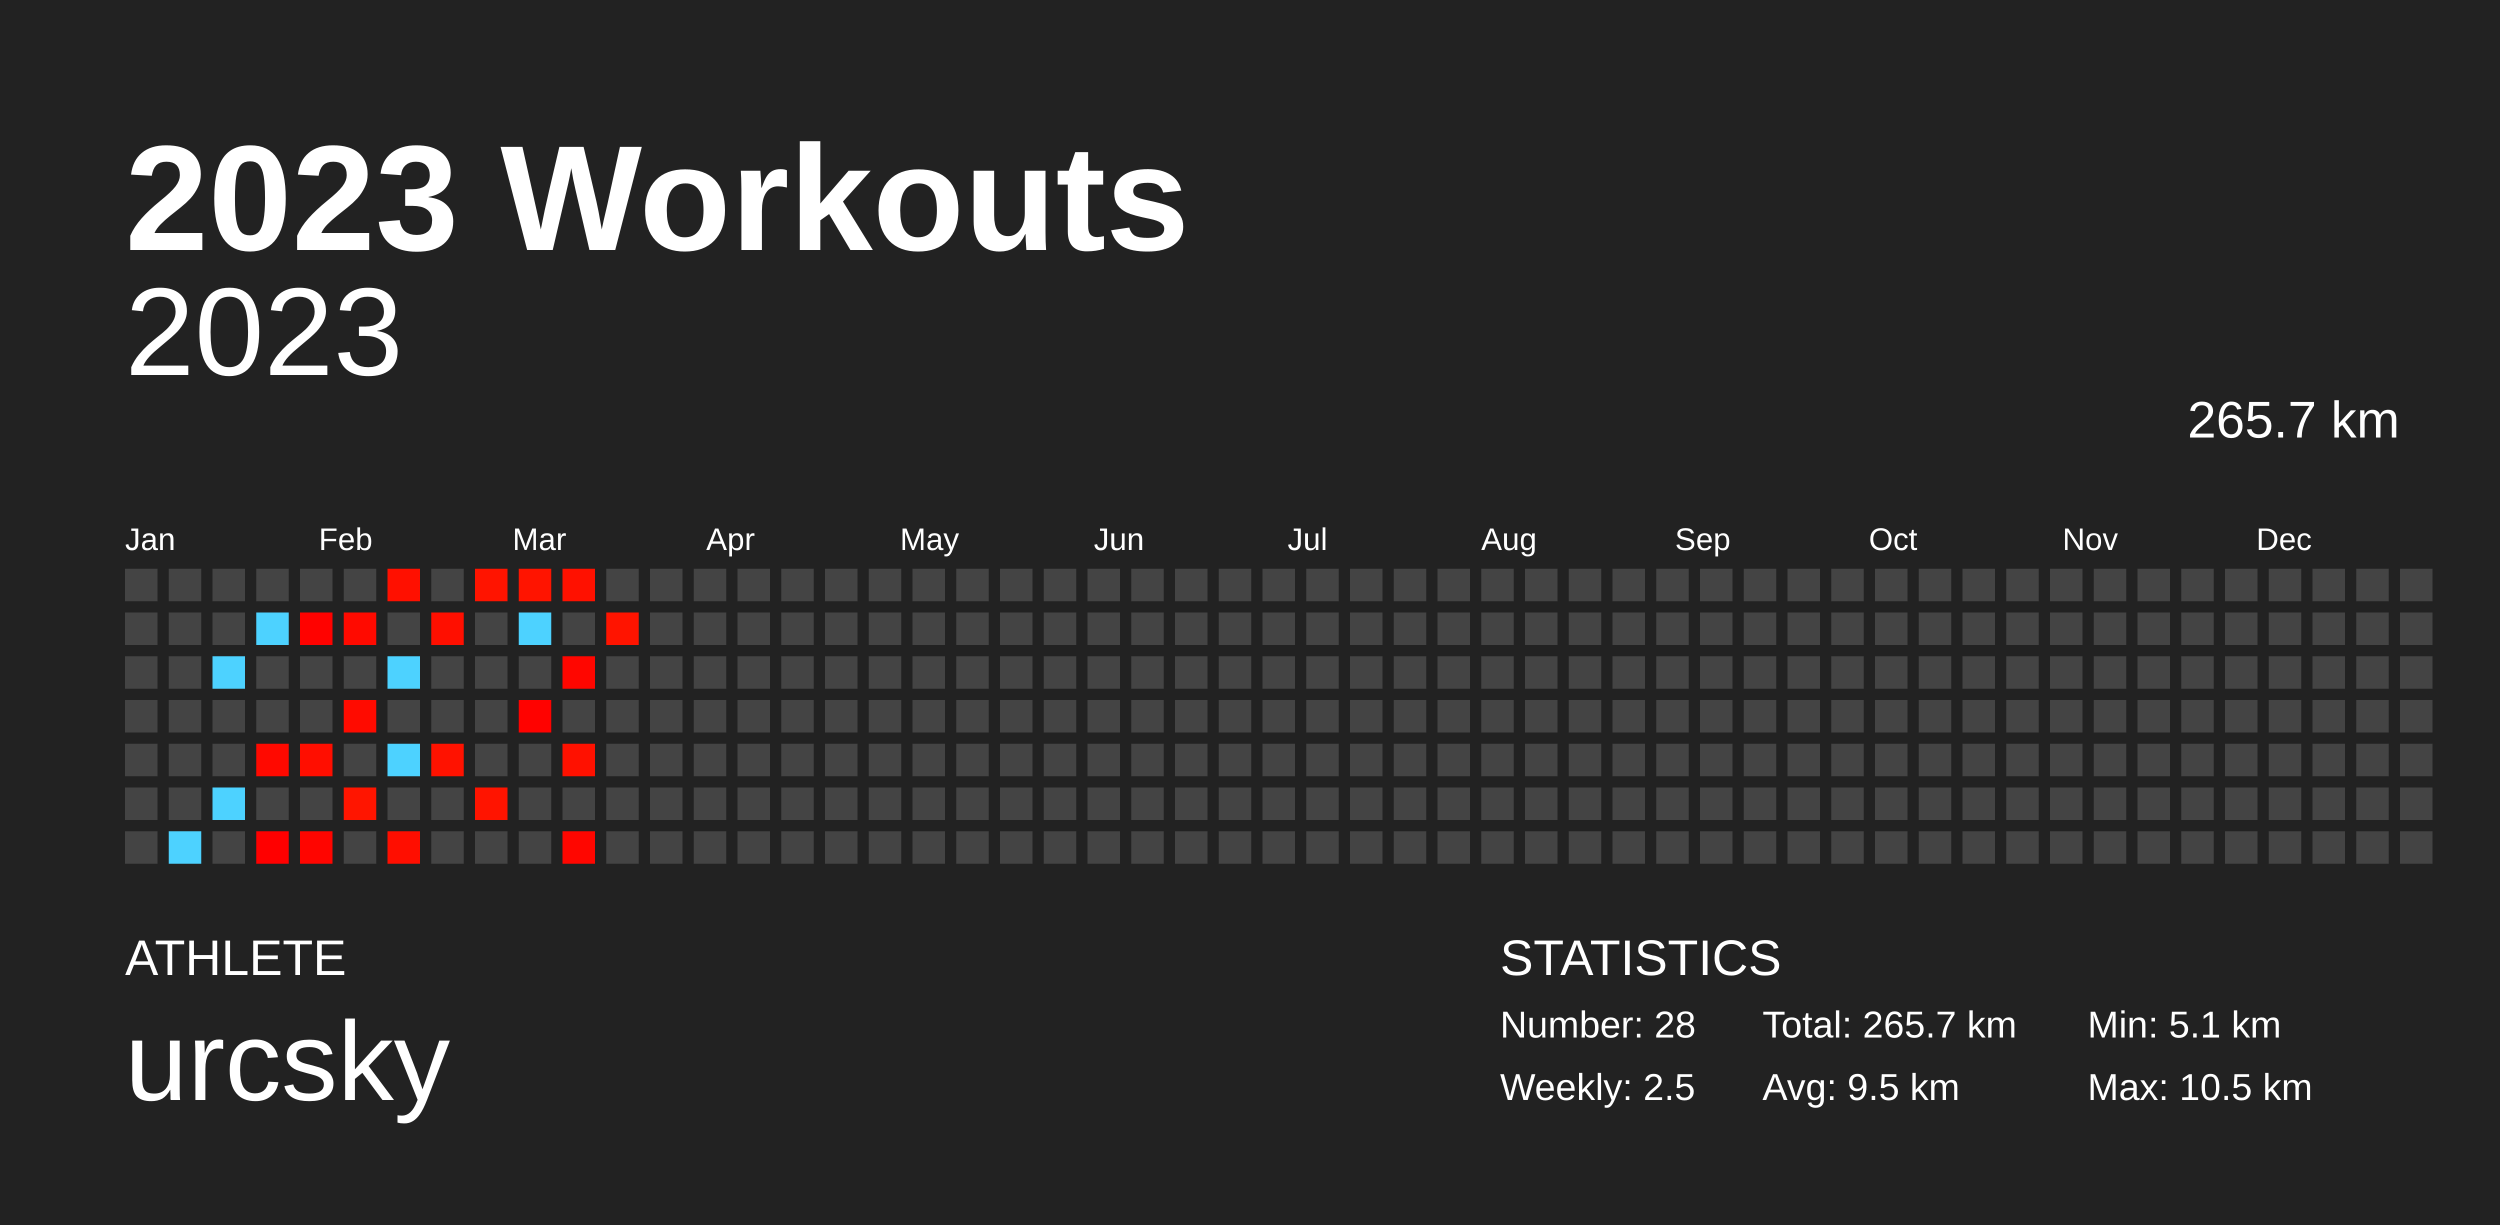
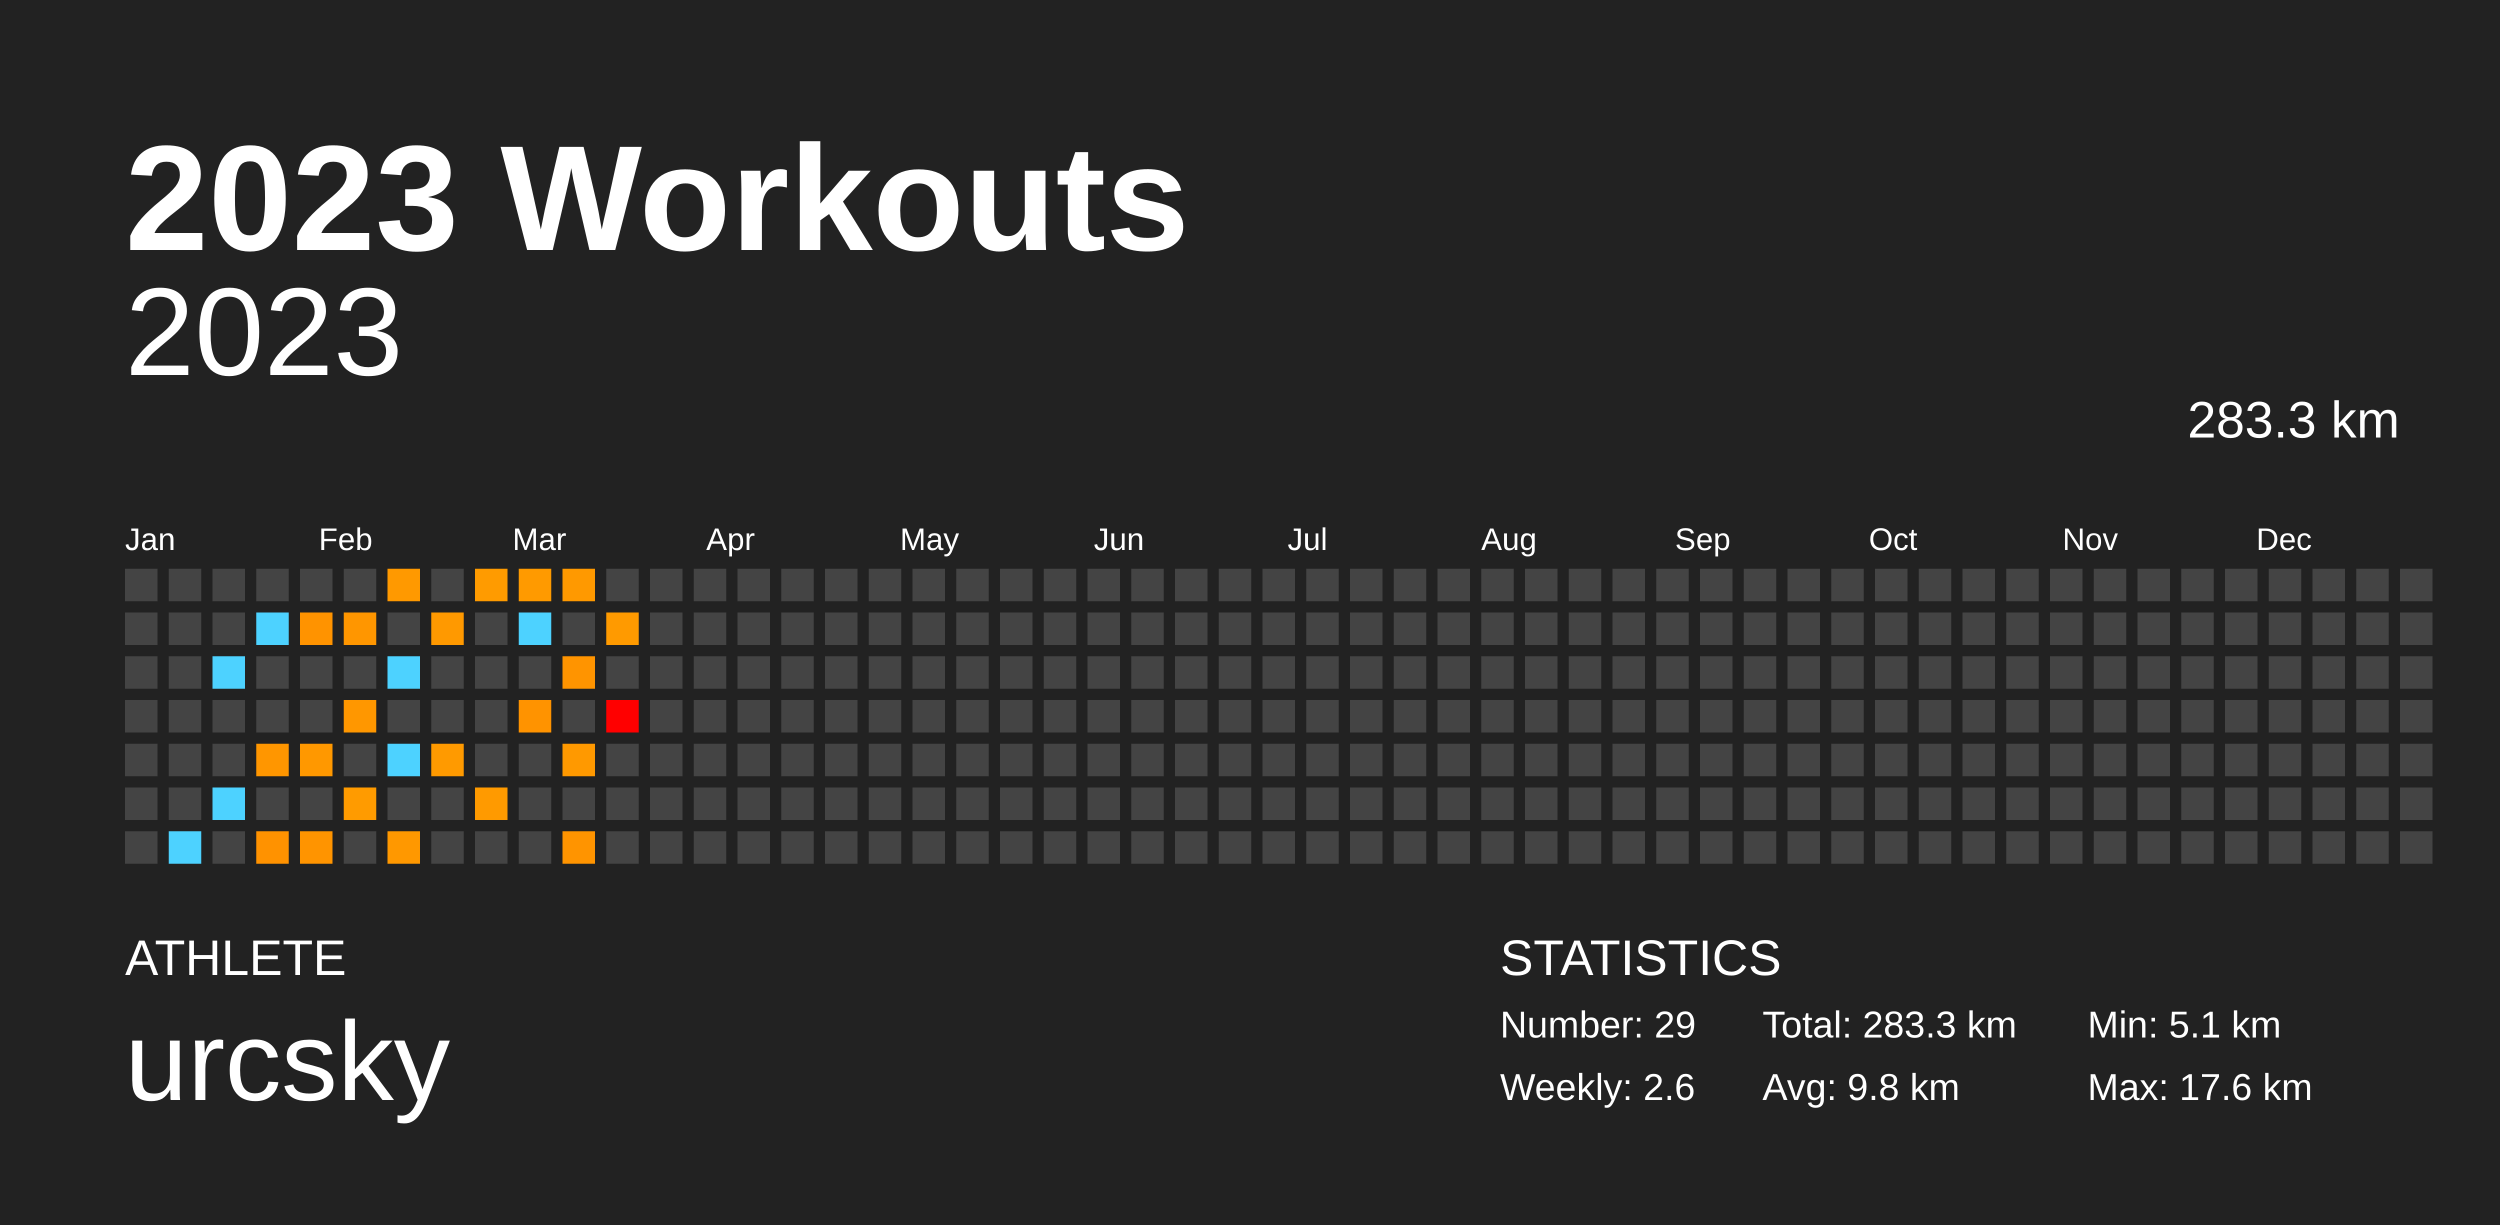
<svg xmlns="http://www.w3.org/2000/svg" baseProfile="full" height="98mm" version="1.1" viewBox="0,0,200,98" width="200mm">
  <defs />
  <rect fill="#222222" height="98" width="200" x="0" y="0" />
  <text fill="#FFFFFF" style="font-size:12px; font-family:Arial; font-weight:bold;" x="10" y="20">2023 Workouts</text>
  <text fill="#FFFFFF" style="font-size:4px; font-family:Arial" x="10" y="78">ATHLETE</text>
  <text fill="#FFFFFF" style="font-size:9px; font-family:Arial" x="10" y="88">urcsky</text>
  <text fill="#FFFFFF" style="font-size:4px; font-family:Arial" x="120" y="78">STATISTICS</text>
-   <text fill="#FFFFFF" style="font-size:3px; font-family:Arial" x="120" y="83">Number: 28</text>
-   <text fill="#FFFFFF" style="font-size:3px; font-family:Arial" x="120" y="88">Weekly: 2.5</text>
-   <text fill="#FFFFFF" style="font-size:3px; font-family:Arial" x="141" y="83">Total: 265.7 km</text>
-   <text fill="#FFFFFF" style="font-size:3px; font-family:Arial" x="141" y="88">Avg: 9.5 km</text>
+   <text fill="#FFFFFF" style="font-size:3px; font-family:Arial" x="120" y="83">Number: 29</text>
+   <text fill="#FFFFFF" style="font-size:3px; font-family:Arial" x="120" y="88">Weekly: 2.6</text>
+   <text fill="#FFFFFF" style="font-size:3px; font-family:Arial" x="141" y="83">Total: 283.3 km</text>
+   <text fill="#FFFFFF" style="font-size:3px; font-family:Arial" x="141" y="88">Avg: 9.8 km</text>
  <text fill="#FFFFFF" style="font-size:3px; font-family:Arial" x="167" y="83">Min: 5.1 km</text>
-   <text fill="#FFFFFF" style="font-size:3px; font-family:Arial" x="167" y="88">Max: 10.5 km</text>
+   <text fill="#FFFFFF" style="font-size:3px; font-family:Arial" x="167" y="88">Max: 17.6 km</text>
  <text alignment-baseline="hanging" fill="#FFFFFF" style="font-size:10.0px; font-family:Arial;" x="10" y="30">2023</text>
-   <text alignment-baseline="hanging" fill="#FFFFFF" style="font-size:4.125px; font-family:Arial;" x="175" y="35">265.7 km</text>
+   <text alignment-baseline="hanging" fill="#FFFFFF" style="font-size:4.125px; font-family:Arial;" x="175" y="35">283.3 km</text>
  <text fill="#FFFFFF" style="font-size:2.5px; font-family:Arial" x="10.0" y="44">Jan</text>
  <text fill="#FFFFFF" style="font-size:2.5px; font-family:Arial" x="25.5" y="44">Feb</text>
  <text fill="#FFFFFF" style="font-size:2.5px; font-family:Arial" x="41.0" y="44">Mar</text>
  <text fill="#FFFFFF" style="font-size:2.5px; font-family:Arial" x="56.5" y="44">Apr</text>
  <text fill="#FFFFFF" style="font-size:2.5px; font-family:Arial" x="72.0" y="44">May</text>
  <text fill="#FFFFFF" style="font-size:2.5px; font-family:Arial" x="87.5" y="44">Jun</text>
  <text fill="#FFFFFF" style="font-size:2.5px; font-family:Arial" x="103.0" y="44">Jul</text>
  <text fill="#FFFFFF" style="font-size:2.5px; font-family:Arial" x="118.5" y="44">Aug</text>
  <text fill="#FFFFFF" style="font-size:2.5px; font-family:Arial" x="134.0" y="44">Sep</text>
  <text fill="#FFFFFF" style="font-size:2.5px; font-family:Arial" x="149.5" y="44">Oct</text>
  <text fill="#FFFFFF" style="font-size:2.5px; font-family:Arial" x="165.0" y="44">Nov</text>
  <text fill="#FFFFFF" style="font-size:2.5px; font-family:Arial" x="180.5" y="44">Dec</text>
  <rect fill="#444444" height="2.6" width="2.6" x="10.0" y="45.5" />
  <rect fill="#444444" height="2.6" width="2.6" x="10.0" y="49.0" />
  <rect fill="#444444" height="2.6" width="2.6" x="10.0" y="52.5" />
  <rect fill="#444444" height="2.6" width="2.6" x="10.0" y="56.0" />
  <rect fill="#444444" height="2.6" width="2.6" x="10.0" y="59.5" />
  <rect fill="#444444" height="2.6" width="2.6" x="10.0" y="63.0" />
  <rect fill="#444444" height="2.6" width="2.6" x="10.0" y="66.5" />
  <rect fill="#444444" height="2.6" width="2.6" x="13.5" y="45.5" />
  <rect fill="#444444" height="2.6" width="2.6" x="13.5" y="49.0" />
  <rect fill="#444444" height="2.6" width="2.6" x="13.5" y="52.5" />
  <rect fill="#444444" height="2.6" width="2.6" x="13.5" y="56.0" />
  <rect fill="#444444" height="2.6" width="2.6" x="13.5" y="59.5" />
  <rect fill="#444444" height="2.6" width="2.6" x="13.5" y="63.0" />
  <rect fill="#4dd2ff" height="2.6" width="2.6" x="13.5" y="66.5" />
  <rect fill="#444444" height="2.6" width="2.6" x="17.0" y="45.5" />
  <rect fill="#444444" height="2.6" width="2.6" x="17.0" y="49.0" />
  <rect fill="#4dd2ff" height="2.6" width="2.6" x="17.0" y="52.5" />
  <rect fill="#444444" height="2.6" width="2.6" x="17.0" y="56.0" />
  <rect fill="#444444" height="2.6" width="2.6" x="17.0" y="59.5" />
  <rect fill="#4dd2ff" height="2.6" width="2.6" x="17.0" y="63.0" />
  <rect fill="#444444" height="2.6" width="2.6" x="17.0" y="66.5" />
  <rect fill="#444444" height="2.6" width="2.6" x="20.5" y="45.5" />
  <rect fill="#4dd2ff" height="2.6" width="2.6" x="20.5" y="49.0" />
  <rect fill="#444444" height="2.6" width="2.6" x="20.5" y="52.5" />
  <rect fill="#444444" height="2.6" width="2.6" x="20.5" y="56.0" />
-   <rect fill="#ff0900" height="2.6" width="2.6" x="20.5" y="59.5" />
+   <rect fill="#ff9600" height="2.6" width="2.6" x="20.5" y="59.5" />
  <rect fill="#444444" height="2.6" width="2.6" x="20.5" y="63.0" />
-   <rect fill="#ff0000" height="2.6" width="2.6" x="20.5" y="66.5" />
+   <rect fill="#ff9200" height="2.6" width="2.6" x="20.5" y="66.5" />
  <rect fill="#444444" height="2.6" width="2.6" x="24.0" y="45.5" />
-   <rect fill="#ff0200" height="2.6" width="2.6" x="24.0" y="49.0" />
+   <rect fill="#ff9300" height="2.6" width="2.6" x="24.0" y="49.0" />
  <rect fill="#444444" height="2.6" width="2.6" x="24.0" y="52.5" />
  <rect fill="#444444" height="2.6" width="2.6" x="24.0" y="56.0" />
-   <rect fill="#ff0e00" height="2.6" width="2.6" x="24.0" y="59.5" />
+   <rect fill="#ff9800" height="2.6" width="2.6" x="24.0" y="59.5" />
  <rect fill="#444444" height="2.6" width="2.6" x="24.0" y="63.0" />
-   <rect fill="#ff0500" height="2.6" width="2.6" x="24.0" y="66.5" />
+   <rect fill="#ff9400" height="2.6" width="2.6" x="24.0" y="66.5" />
  <rect fill="#444444" height="2.6" width="2.6" x="27.5" y="45.5" />
-   <rect fill="#ff0a00" height="2.6" width="2.6" x="27.5" y="49.0" />
+   <rect fill="#ff9600" height="2.6" width="2.6" x="27.5" y="49.0" />
  <rect fill="#444444" height="2.6" width="2.6" x="27.5" y="52.5" />
-   <rect fill="#ff0b00" height="2.6" width="2.6" x="27.5" y="56.0" />
+   <rect fill="#ff9700" height="2.6" width="2.6" x="27.5" y="56.0" />
  <rect fill="#444444" height="2.6" width="2.6" x="27.5" y="59.5" />
-   <rect fill="#ff1500" height="2.6" width="2.6" x="27.5" y="63.0" />
+   <rect fill="#ff9b00" height="2.6" width="2.6" x="27.5" y="63.0" />
  <rect fill="#444444" height="2.6" width="2.6" x="27.5" y="66.5" />
-   <rect fill="#ff1000" height="2.6" width="2.6" x="31.0" y="45.5" />
+   <rect fill="#ff9900" height="2.6" width="2.6" x="31.0" y="45.5" />
  <rect fill="#444444" height="2.6" width="2.6" x="31.0" y="49.0" />
  <rect fill="#4dd2ff" height="2.6" width="2.6" x="31.0" y="52.5" />
  <rect fill="#444444" height="2.6" width="2.6" x="31.0" y="56.0" />
  <rect fill="#4dd2ff" height="2.6" width="2.6" x="31.0" y="59.5" />
  <rect fill="#444444" height="2.6" width="2.6" x="31.0" y="63.0" />
-   <rect fill="#ff0e00" height="2.6" width="2.6" x="31.0" y="66.5" />
+   <rect fill="#ff9800" height="2.6" width="2.6" x="31.0" y="66.5" />
  <rect fill="#444444" height="2.6" width="2.6" x="34.5" y="45.5" />
-   <rect fill="#ff0f00" height="2.6" width="2.6" x="34.5" y="49.0" />
+   <rect fill="#ff9900" height="2.6" width="2.6" x="34.5" y="49.0" />
  <rect fill="#444444" height="2.6" width="2.6" x="34.5" y="52.5" />
  <rect fill="#444444" height="2.6" width="2.6" x="34.5" y="56.0" />
-   <rect fill="#ff1200" height="2.6" width="2.6" x="34.5" y="59.5" />
+   <rect fill="#ff9a00" height="2.6" width="2.6" x="34.5" y="59.5" />
  <rect fill="#444444" height="2.6" width="2.6" x="34.5" y="63.0" />
  <rect fill="#444444" height="2.6" width="2.6" x="34.5" y="66.5" />
-   <rect fill="#ff1400" height="2.6" width="2.6" x="38.0" y="45.5" />
+   <rect fill="#ff9b00" height="2.6" width="2.6" x="38.0" y="45.5" />
  <rect fill="#444444" height="2.6" width="2.6" x="38.0" y="49.0" />
  <rect fill="#444444" height="2.6" width="2.6" x="38.0" y="52.5" />
  <rect fill="#444444" height="2.6" width="2.6" x="38.0" y="56.0" />
  <rect fill="#444444" height="2.6" width="2.6" x="38.0" y="59.5" />
-   <rect fill="#ff1400" height="2.6" width="2.6" x="38.0" y="63.0" />
+   <rect fill="#ff9a00" height="2.6" width="2.6" x="38.0" y="63.0" />
  <rect fill="#444444" height="2.6" width="2.6" x="38.0" y="66.5" />
-   <rect fill="#ff1400" height="2.6" width="2.6" x="41.5" y="45.5" />
+   <rect fill="#ff9a00" height="2.6" width="2.6" x="41.5" y="45.5" />
  <rect fill="#4dd2ff" height="2.6" width="2.6" x="41.5" y="49.0" />
  <rect fill="#444444" height="2.6" width="2.6" x="41.5" y="52.5" />
-   <rect fill="#ff0200" height="2.6" width="2.6" x="41.5" y="56.0" />
+   <rect fill="#ff9300" height="2.6" width="2.6" x="41.5" y="56.0" />
  <rect fill="#444444" height="2.6" width="2.6" x="41.5" y="59.5" />
  <rect fill="#444444" height="2.6" width="2.6" x="41.5" y="63.0" />
  <rect fill="#444444" height="2.6" width="2.6" x="41.5" y="66.5" />
-   <rect fill="#ff1100" height="2.6" width="2.6" x="45.0" y="45.5" />
+   <rect fill="#ff9900" height="2.6" width="2.6" x="45.0" y="45.5" />
  <rect fill="#444444" height="2.6" width="2.6" x="45.0" y="49.0" />
-   <rect fill="#ff0600" height="2.6" width="2.6" x="45.0" y="52.5" />
+   <rect fill="#ff9400" height="2.6" width="2.6" x="45.0" y="52.5" />
  <rect fill="#444444" height="2.6" width="2.6" x="45.0" y="56.0" />
-   <rect fill="#ff1100" height="2.6" width="2.6" x="45.0" y="59.5" />
+   <rect fill="#ff9900" height="2.6" width="2.6" x="45.0" y="59.5" />
  <rect fill="#444444" height="2.6" width="2.6" x="45.0" y="63.0" />
-   <rect fill="#ff0600" height="2.6" width="2.6" x="45.0" y="66.5" />
+   <rect fill="#ff9400" height="2.6" width="2.6" x="45.0" y="66.5" />
  <rect fill="#444444" height="2.6" width="2.6" x="48.5" y="45.5" />
-   <rect fill="#ff1400" height="2.6" width="2.6" x="48.5" y="49.0" />
+   <rect fill="#ff9a00" height="2.6" width="2.6" x="48.5" y="49.0" />
  <rect fill="#444444" height="2.6" width="2.6" x="48.5" y="52.5" />
-   <rect fill="#444444" height="2.6" width="2.6" x="48.5" y="56.0" />
+   <rect fill="#ff0000" height="2.6" width="2.6" x="48.5" y="56.0" />
  <rect fill="#444444" height="2.6" width="2.6" x="48.5" y="59.5" />
  <rect fill="#444444" height="2.6" width="2.6" x="48.5" y="63.0" />
  <rect fill="#444444" height="2.6" width="2.6" x="48.5" y="66.5" />
  <rect fill="#444444" height="2.6" width="2.6" x="52.0" y="45.5" />
  <rect fill="#444444" height="2.6" width="2.6" x="52.0" y="49.0" />
  <rect fill="#444444" height="2.6" width="2.6" x="52.0" y="52.5" />
  <rect fill="#444444" height="2.6" width="2.6" x="52.0" y="56.0" />
  <rect fill="#444444" height="2.6" width="2.6" x="52.0" y="59.5" />
  <rect fill="#444444" height="2.6" width="2.6" x="52.0" y="63.0" />
  <rect fill="#444444" height="2.6" width="2.6" x="52.0" y="66.5" />
  <rect fill="#444444" height="2.6" width="2.6" x="55.5" y="45.5" />
  <rect fill="#444444" height="2.6" width="2.6" x="55.5" y="49.0" />
  <rect fill="#444444" height="2.6" width="2.6" x="55.5" y="52.5" />
  <rect fill="#444444" height="2.6" width="2.6" x="55.5" y="56.0" />
  <rect fill="#444444" height="2.6" width="2.6" x="55.5" y="59.5" />
  <rect fill="#444444" height="2.6" width="2.6" x="55.5" y="63.0" />
  <rect fill="#444444" height="2.6" width="2.6" x="55.5" y="66.5" />
  <rect fill="#444444" height="2.6" width="2.6" x="59.0" y="45.5" />
  <rect fill="#444444" height="2.6" width="2.6" x="59.0" y="49.0" />
  <rect fill="#444444" height="2.6" width="2.6" x="59.0" y="52.5" />
  <rect fill="#444444" height="2.6" width="2.6" x="59.0" y="56.0" />
  <rect fill="#444444" height="2.6" width="2.6" x="59.0" y="59.5" />
  <rect fill="#444444" height="2.6" width="2.6" x="59.0" y="63.0" />
  <rect fill="#444444" height="2.6" width="2.6" x="59.0" y="66.5" />
  <rect fill="#444444" height="2.6" width="2.6" x="62.5" y="45.5" />
  <rect fill="#444444" height="2.6" width="2.6" x="62.5" y="49.0" />
  <rect fill="#444444" height="2.6" width="2.6" x="62.5" y="52.5" />
  <rect fill="#444444" height="2.6" width="2.6" x="62.5" y="56.0" />
  <rect fill="#444444" height="2.6" width="2.6" x="62.5" y="59.5" />
  <rect fill="#444444" height="2.6" width="2.6" x="62.5" y="63.0" />
  <rect fill="#444444" height="2.6" width="2.6" x="62.5" y="66.5" />
  <rect fill="#444444" height="2.6" width="2.6" x="66.0" y="45.5" />
  <rect fill="#444444" height="2.6" width="2.6" x="66.0" y="49.0" />
  <rect fill="#444444" height="2.6" width="2.6" x="66.0" y="52.5" />
  <rect fill="#444444" height="2.6" width="2.6" x="66.0" y="56.0" />
  <rect fill="#444444" height="2.6" width="2.6" x="66.0" y="59.5" />
  <rect fill="#444444" height="2.6" width="2.6" x="66.0" y="63.0" />
  <rect fill="#444444" height="2.6" width="2.6" x="66.0" y="66.5" />
  <rect fill="#444444" height="2.6" width="2.6" x="69.5" y="45.5" />
  <rect fill="#444444" height="2.6" width="2.6" x="69.5" y="49.0" />
  <rect fill="#444444" height="2.6" width="2.6" x="69.5" y="52.5" />
  <rect fill="#444444" height="2.6" width="2.6" x="69.5" y="56.0" />
  <rect fill="#444444" height="2.6" width="2.6" x="69.5" y="59.5" />
  <rect fill="#444444" height="2.6" width="2.6" x="69.5" y="63.0" />
  <rect fill="#444444" height="2.6" width="2.6" x="69.5" y="66.5" />
  <rect fill="#444444" height="2.6" width="2.6" x="73.0" y="45.5" />
  <rect fill="#444444" height="2.6" width="2.6" x="73.0" y="49.0" />
  <rect fill="#444444" height="2.6" width="2.6" x="73.0" y="52.5" />
  <rect fill="#444444" height="2.6" width="2.6" x="73.0" y="56.0" />
  <rect fill="#444444" height="2.6" width="2.6" x="73.0" y="59.5" />
  <rect fill="#444444" height="2.6" width="2.6" x="73.0" y="63.0" />
  <rect fill="#444444" height="2.6" width="2.6" x="73.0" y="66.5" />
  <rect fill="#444444" height="2.6" width="2.6" x="76.5" y="45.5" />
  <rect fill="#444444" height="2.6" width="2.6" x="76.5" y="49.0" />
  <rect fill="#444444" height="2.6" width="2.6" x="76.5" y="52.5" />
  <rect fill="#444444" height="2.6" width="2.6" x="76.5" y="56.0" />
  <rect fill="#444444" height="2.6" width="2.6" x="76.5" y="59.5" />
  <rect fill="#444444" height="2.6" width="2.6" x="76.5" y="63.0" />
  <rect fill="#444444" height="2.6" width="2.6" x="76.5" y="66.5" />
  <rect fill="#444444" height="2.6" width="2.6" x="80.0" y="45.5" />
  <rect fill="#444444" height="2.6" width="2.6" x="80.0" y="49.0" />
  <rect fill="#444444" height="2.6" width="2.6" x="80.0" y="52.5" />
  <rect fill="#444444" height="2.6" width="2.6" x="80.0" y="56.0" />
  <rect fill="#444444" height="2.6" width="2.6" x="80.0" y="59.5" />
  <rect fill="#444444" height="2.6" width="2.6" x="80.0" y="63.0" />
  <rect fill="#444444" height="2.6" width="2.6" x="80.0" y="66.5" />
  <rect fill="#444444" height="2.6" width="2.6" x="83.5" y="45.5" />
  <rect fill="#444444" height="2.6" width="2.6" x="83.5" y="49.0" />
  <rect fill="#444444" height="2.6" width="2.6" x="83.5" y="52.5" />
  <rect fill="#444444" height="2.6" width="2.6" x="83.5" y="56.0" />
  <rect fill="#444444" height="2.6" width="2.6" x="83.5" y="59.5" />
  <rect fill="#444444" height="2.6" width="2.6" x="83.5" y="63.0" />
  <rect fill="#444444" height="2.6" width="2.6" x="83.5" y="66.5" />
  <rect fill="#444444" height="2.6" width="2.6" x="87.0" y="45.5" />
  <rect fill="#444444" height="2.6" width="2.6" x="87.0" y="49.0" />
  <rect fill="#444444" height="2.6" width="2.6" x="87.0" y="52.5" />
  <rect fill="#444444" height="2.6" width="2.6" x="87.0" y="56.0" />
  <rect fill="#444444" height="2.6" width="2.6" x="87.0" y="59.5" />
  <rect fill="#444444" height="2.6" width="2.6" x="87.0" y="63.0" />
  <rect fill="#444444" height="2.6" width="2.6" x="87.0" y="66.5" />
  <rect fill="#444444" height="2.6" width="2.6" x="90.5" y="45.5" />
  <rect fill="#444444" height="2.6" width="2.6" x="90.5" y="49.0" />
  <rect fill="#444444" height="2.6" width="2.6" x="90.5" y="52.5" />
  <rect fill="#444444" height="2.6" width="2.6" x="90.5" y="56.0" />
  <rect fill="#444444" height="2.6" width="2.6" x="90.5" y="59.5" />
  <rect fill="#444444" height="2.6" width="2.6" x="90.5" y="63.0" />
  <rect fill="#444444" height="2.6" width="2.6" x="90.5" y="66.5" />
  <rect fill="#444444" height="2.6" width="2.6" x="94.0" y="45.5" />
  <rect fill="#444444" height="2.6" width="2.6" x="94.0" y="49.0" />
  <rect fill="#444444" height="2.6" width="2.6" x="94.0" y="52.5" />
  <rect fill="#444444" height="2.6" width="2.6" x="94.0" y="56.0" />
  <rect fill="#444444" height="2.6" width="2.6" x="94.0" y="59.5" />
  <rect fill="#444444" height="2.6" width="2.6" x="94.0" y="63.0" />
  <rect fill="#444444" height="2.6" width="2.6" x="94.0" y="66.5" />
  <rect fill="#444444" height="2.6" width="2.6" x="97.5" y="45.5" />
  <rect fill="#444444" height="2.6" width="2.6" x="97.5" y="49.0" />
  <rect fill="#444444" height="2.6" width="2.6" x="97.5" y="52.5" />
  <rect fill="#444444" height="2.6" width="2.6" x="97.5" y="56.0" />
  <rect fill="#444444" height="2.6" width="2.6" x="97.5" y="59.5" />
  <rect fill="#444444" height="2.6" width="2.6" x="97.5" y="63.0" />
  <rect fill="#444444" height="2.6" width="2.6" x="97.5" y="66.5" />
  <rect fill="#444444" height="2.6" width="2.6" x="101.0" y="45.5" />
  <rect fill="#444444" height="2.6" width="2.6" x="101.0" y="49.0" />
  <rect fill="#444444" height="2.6" width="2.6" x="101.0" y="52.5" />
  <rect fill="#444444" height="2.6" width="2.6" x="101.0" y="56.0" />
  <rect fill="#444444" height="2.6" width="2.6" x="101.0" y="59.5" />
  <rect fill="#444444" height="2.6" width="2.6" x="101.0" y="63.0" />
  <rect fill="#444444" height="2.6" width="2.6" x="101.0" y="66.5" />
  <rect fill="#444444" height="2.6" width="2.6" x="104.5" y="45.5" />
  <rect fill="#444444" height="2.6" width="2.6" x="104.5" y="49.0" />
  <rect fill="#444444" height="2.6" width="2.6" x="104.5" y="52.5" />
  <rect fill="#444444" height="2.6" width="2.6" x="104.5" y="56.0" />
  <rect fill="#444444" height="2.6" width="2.6" x="104.5" y="59.5" />
  <rect fill="#444444" height="2.6" width="2.6" x="104.5" y="63.0" />
  <rect fill="#444444" height="2.6" width="2.6" x="104.5" y="66.5" />
  <rect fill="#444444" height="2.6" width="2.6" x="108.0" y="45.5" />
  <rect fill="#444444" height="2.6" width="2.6" x="108.0" y="49.0" />
  <rect fill="#444444" height="2.6" width="2.6" x="108.0" y="52.5" />
  <rect fill="#444444" height="2.6" width="2.6" x="108.0" y="56.0" />
  <rect fill="#444444" height="2.6" width="2.6" x="108.0" y="59.5" />
  <rect fill="#444444" height="2.6" width="2.6" x="108.0" y="63.0" />
  <rect fill="#444444" height="2.6" width="2.6" x="108.0" y="66.5" />
  <rect fill="#444444" height="2.6" width="2.6" x="111.5" y="45.5" />
  <rect fill="#444444" height="2.6" width="2.6" x="111.5" y="49.0" />
  <rect fill="#444444" height="2.6" width="2.6" x="111.5" y="52.5" />
  <rect fill="#444444" height="2.6" width="2.6" x="111.5" y="56.0" />
  <rect fill="#444444" height="2.6" width="2.6" x="111.5" y="59.5" />
  <rect fill="#444444" height="2.6" width="2.6" x="111.5" y="63.0" />
  <rect fill="#444444" height="2.6" width="2.6" x="111.5" y="66.5" />
  <rect fill="#444444" height="2.6" width="2.6" x="115.0" y="45.5" />
  <rect fill="#444444" height="2.6" width="2.6" x="115.0" y="49.0" />
  <rect fill="#444444" height="2.6" width="2.6" x="115.0" y="52.5" />
  <rect fill="#444444" height="2.6" width="2.6" x="115.0" y="56.0" />
  <rect fill="#444444" height="2.6" width="2.6" x="115.0" y="59.5" />
  <rect fill="#444444" height="2.6" width="2.6" x="115.0" y="63.0" />
  <rect fill="#444444" height="2.6" width="2.6" x="115.0" y="66.5" />
  <rect fill="#444444" height="2.6" width="2.6" x="118.5" y="45.5" />
  <rect fill="#444444" height="2.6" width="2.6" x="118.5" y="49.0" />
  <rect fill="#444444" height="2.6" width="2.6" x="118.5" y="52.5" />
  <rect fill="#444444" height="2.6" width="2.6" x="118.5" y="56.0" />
  <rect fill="#444444" height="2.6" width="2.6" x="118.5" y="59.5" />
  <rect fill="#444444" height="2.6" width="2.6" x="118.5" y="63.0" />
  <rect fill="#444444" height="2.6" width="2.6" x="118.5" y="66.5" />
  <rect fill="#444444" height="2.6" width="2.6" x="122.0" y="45.5" />
  <rect fill="#444444" height="2.6" width="2.6" x="122.0" y="49.0" />
  <rect fill="#444444" height="2.6" width="2.6" x="122.0" y="52.5" />
  <rect fill="#444444" height="2.6" width="2.6" x="122.0" y="56.0" />
  <rect fill="#444444" height="2.6" width="2.6" x="122.0" y="59.5" />
  <rect fill="#444444" height="2.6" width="2.6" x="122.0" y="63.0" />
  <rect fill="#444444" height="2.6" width="2.6" x="122.0" y="66.5" />
  <rect fill="#444444" height="2.6" width="2.6" x="125.5" y="45.5" />
  <rect fill="#444444" height="2.6" width="2.6" x="125.5" y="49.0" />
  <rect fill="#444444" height="2.6" width="2.6" x="125.5" y="52.5" />
  <rect fill="#444444" height="2.6" width="2.6" x="125.5" y="56.0" />
  <rect fill="#444444" height="2.6" width="2.6" x="125.5" y="59.5" />
  <rect fill="#444444" height="2.6" width="2.6" x="125.5" y="63.0" />
  <rect fill="#444444" height="2.6" width="2.6" x="125.5" y="66.5" />
  <rect fill="#444444" height="2.6" width="2.6" x="129.0" y="45.5" />
  <rect fill="#444444" height="2.6" width="2.6" x="129.0" y="49.0" />
  <rect fill="#444444" height="2.6" width="2.6" x="129.0" y="52.5" />
  <rect fill="#444444" height="2.6" width="2.6" x="129.0" y="56.0" />
  <rect fill="#444444" height="2.6" width="2.6" x="129.0" y="59.5" />
  <rect fill="#444444" height="2.6" width="2.6" x="129.0" y="63.0" />
  <rect fill="#444444" height="2.6" width="2.6" x="129.0" y="66.5" />
  <rect fill="#444444" height="2.6" width="2.6" x="132.5" y="45.5" />
  <rect fill="#444444" height="2.6" width="2.6" x="132.5" y="49.0" />
  <rect fill="#444444" height="2.6" width="2.6" x="132.5" y="52.5" />
  <rect fill="#444444" height="2.6" width="2.6" x="132.5" y="56.0" />
  <rect fill="#444444" height="2.6" width="2.6" x="132.5" y="59.5" />
  <rect fill="#444444" height="2.6" width="2.6" x="132.5" y="63.0" />
  <rect fill="#444444" height="2.6" width="2.6" x="132.5" y="66.5" />
  <rect fill="#444444" height="2.6" width="2.6" x="136.0" y="45.5" />
  <rect fill="#444444" height="2.6" width="2.6" x="136.0" y="49.0" />
  <rect fill="#444444" height="2.6" width="2.6" x="136.0" y="52.5" />
  <rect fill="#444444" height="2.6" width="2.6" x="136.0" y="56.0" />
  <rect fill="#444444" height="2.6" width="2.6" x="136.0" y="59.5" />
  <rect fill="#444444" height="2.6" width="2.6" x="136.0" y="63.0" />
  <rect fill="#444444" height="2.6" width="2.6" x="136.0" y="66.5" />
  <rect fill="#444444" height="2.6" width="2.6" x="139.5" y="45.5" />
  <rect fill="#444444" height="2.6" width="2.6" x="139.5" y="49.0" />
  <rect fill="#444444" height="2.6" width="2.6" x="139.5" y="52.5" />
  <rect fill="#444444" height="2.6" width="2.6" x="139.5" y="56.0" />
  <rect fill="#444444" height="2.6" width="2.6" x="139.5" y="59.5" />
  <rect fill="#444444" height="2.6" width="2.6" x="139.5" y="63.0" />
  <rect fill="#444444" height="2.6" width="2.6" x="139.5" y="66.5" />
  <rect fill="#444444" height="2.6" width="2.6" x="143.0" y="45.5" />
  <rect fill="#444444" height="2.6" width="2.6" x="143.0" y="49.0" />
  <rect fill="#444444" height="2.6" width="2.6" x="143.0" y="52.5" />
  <rect fill="#444444" height="2.6" width="2.6" x="143.0" y="56.0" />
  <rect fill="#444444" height="2.6" width="2.6" x="143.0" y="59.5" />
  <rect fill="#444444" height="2.6" width="2.6" x="143.0" y="63.0" />
  <rect fill="#444444" height="2.6" width="2.6" x="143.0" y="66.5" />
  <rect fill="#444444" height="2.6" width="2.6" x="146.5" y="45.5" />
  <rect fill="#444444" height="2.6" width="2.6" x="146.5" y="49.0" />
  <rect fill="#444444" height="2.6" width="2.6" x="146.5" y="52.5" />
  <rect fill="#444444" height="2.6" width="2.6" x="146.5" y="56.0" />
  <rect fill="#444444" height="2.6" width="2.6" x="146.5" y="59.5" />
  <rect fill="#444444" height="2.6" width="2.6" x="146.5" y="63.0" />
  <rect fill="#444444" height="2.6" width="2.6" x="146.5" y="66.5" />
  <rect fill="#444444" height="2.6" width="2.6" x="150.0" y="45.5" />
  <rect fill="#444444" height="2.6" width="2.6" x="150.0" y="49.0" />
  <rect fill="#444444" height="2.6" width="2.6" x="150.0" y="52.5" />
  <rect fill="#444444" height="2.6" width="2.6" x="150.0" y="56.0" />
  <rect fill="#444444" height="2.6" width="2.6" x="150.0" y="59.5" />
  <rect fill="#444444" height="2.6" width="2.6" x="150.0" y="63.0" />
  <rect fill="#444444" height="2.6" width="2.6" x="150.0" y="66.5" />
  <rect fill="#444444" height="2.6" width="2.6" x="153.5" y="45.5" />
  <rect fill="#444444" height="2.6" width="2.6" x="153.5" y="49.0" />
  <rect fill="#444444" height="2.6" width="2.6" x="153.5" y="52.5" />
  <rect fill="#444444" height="2.6" width="2.6" x="153.5" y="56.0" />
  <rect fill="#444444" height="2.6" width="2.6" x="153.5" y="59.5" />
  <rect fill="#444444" height="2.6" width="2.6" x="153.5" y="63.0" />
  <rect fill="#444444" height="2.6" width="2.6" x="153.5" y="66.5" />
  <rect fill="#444444" height="2.6" width="2.6" x="157.0" y="45.5" />
  <rect fill="#444444" height="2.6" width="2.6" x="157.0" y="49.0" />
  <rect fill="#444444" height="2.6" width="2.6" x="157.0" y="52.5" />
  <rect fill="#444444" height="2.6" width="2.6" x="157.0" y="56.0" />
  <rect fill="#444444" height="2.6" width="2.6" x="157.0" y="59.5" />
  <rect fill="#444444" height="2.6" width="2.6" x="157.0" y="63.0" />
  <rect fill="#444444" height="2.6" width="2.6" x="157.0" y="66.5" />
  <rect fill="#444444" height="2.6" width="2.6" x="160.5" y="45.5" />
  <rect fill="#444444" height="2.6" width="2.6" x="160.5" y="49.0" />
  <rect fill="#444444" height="2.6" width="2.6" x="160.5" y="52.5" />
  <rect fill="#444444" height="2.6" width="2.6" x="160.5" y="56.0" />
  <rect fill="#444444" height="2.6" width="2.6" x="160.5" y="59.5" />
  <rect fill="#444444" height="2.6" width="2.6" x="160.5" y="63.0" />
  <rect fill="#444444" height="2.6" width="2.6" x="160.5" y="66.5" />
  <rect fill="#444444" height="2.6" width="2.6" x="164.0" y="45.5" />
  <rect fill="#444444" height="2.6" width="2.6" x="164.0" y="49.0" />
  <rect fill="#444444" height="2.6" width="2.6" x="164.0" y="52.5" />
  <rect fill="#444444" height="2.6" width="2.6" x="164.0" y="56.0" />
  <rect fill="#444444" height="2.6" width="2.6" x="164.0" y="59.5" />
  <rect fill="#444444" height="2.6" width="2.6" x="164.0" y="63.0" />
  <rect fill="#444444" height="2.6" width="2.6" x="164.0" y="66.5" />
  <rect fill="#444444" height="2.6" width="2.6" x="167.5" y="45.5" />
  <rect fill="#444444" height="2.6" width="2.6" x="167.5" y="49.0" />
  <rect fill="#444444" height="2.6" width="2.6" x="167.5" y="52.5" />
  <rect fill="#444444" height="2.6" width="2.6" x="167.5" y="56.0" />
  <rect fill="#444444" height="2.6" width="2.6" x="167.5" y="59.5" />
  <rect fill="#444444" height="2.6" width="2.6" x="167.5" y="63.0" />
  <rect fill="#444444" height="2.6" width="2.6" x="167.5" y="66.5" />
  <rect fill="#444444" height="2.6" width="2.6" x="171.0" y="45.5" />
  <rect fill="#444444" height="2.6" width="2.6" x="171.0" y="49.0" />
  <rect fill="#444444" height="2.6" width="2.6" x="171.0" y="52.5" />
  <rect fill="#444444" height="2.6" width="2.6" x="171.0" y="56.0" />
  <rect fill="#444444" height="2.6" width="2.6" x="171.0" y="59.5" />
  <rect fill="#444444" height="2.6" width="2.6" x="171.0" y="63.0" />
  <rect fill="#444444" height="2.6" width="2.6" x="171.0" y="66.5" />
  <rect fill="#444444" height="2.6" width="2.6" x="174.5" y="45.5" />
  <rect fill="#444444" height="2.6" width="2.6" x="174.5" y="49.0" />
  <rect fill="#444444" height="2.6" width="2.6" x="174.5" y="52.5" />
  <rect fill="#444444" height="2.6" width="2.6" x="174.5" y="56.0" />
  <rect fill="#444444" height="2.6" width="2.6" x="174.5" y="59.5" />
  <rect fill="#444444" height="2.6" width="2.6" x="174.5" y="63.0" />
  <rect fill="#444444" height="2.6" width="2.6" x="174.5" y="66.5" />
  <rect fill="#444444" height="2.6" width="2.6" x="178.0" y="45.5" />
  <rect fill="#444444" height="2.6" width="2.6" x="178.0" y="49.0" />
  <rect fill="#444444" height="2.6" width="2.6" x="178.0" y="52.5" />
  <rect fill="#444444" height="2.6" width="2.6" x="178.0" y="56.0" />
  <rect fill="#444444" height="2.6" width="2.6" x="178.0" y="59.5" />
  <rect fill="#444444" height="2.6" width="2.6" x="178.0" y="63.0" />
  <rect fill="#444444" height="2.6" width="2.6" x="178.0" y="66.5" />
  <rect fill="#444444" height="2.6" width="2.6" x="181.5" y="45.5" />
  <rect fill="#444444" height="2.6" width="2.6" x="181.5" y="49.0" />
  <rect fill="#444444" height="2.6" width="2.6" x="181.5" y="52.5" />
  <rect fill="#444444" height="2.6" width="2.6" x="181.5" y="56.0" />
  <rect fill="#444444" height="2.6" width="2.6" x="181.5" y="59.5" />
  <rect fill="#444444" height="2.6" width="2.6" x="181.5" y="63.0" />
  <rect fill="#444444" height="2.6" width="2.6" x="181.5" y="66.5" />
  <rect fill="#444444" height="2.6" width="2.6" x="185.0" y="45.5" />
  <rect fill="#444444" height="2.6" width="2.6" x="185.0" y="49.0" />
  <rect fill="#444444" height="2.6" width="2.6" x="185.0" y="52.5" />
  <rect fill="#444444" height="2.6" width="2.6" x="185.0" y="56.0" />
  <rect fill="#444444" height="2.6" width="2.6" x="185.0" y="59.5" />
  <rect fill="#444444" height="2.6" width="2.6" x="185.0" y="63.0" />
  <rect fill="#444444" height="2.6" width="2.6" x="185.0" y="66.5" />
  <rect fill="#444444" height="2.6" width="2.6" x="188.5" y="45.5" />
  <rect fill="#444444" height="2.6" width="2.6" x="188.5" y="49.0" />
  <rect fill="#444444" height="2.6" width="2.6" x="188.5" y="52.5" />
  <rect fill="#444444" height="2.6" width="2.6" x="188.5" y="56.0" />
  <rect fill="#444444" height="2.6" width="2.6" x="188.5" y="59.5" />
  <rect fill="#444444" height="2.6" width="2.6" x="188.5" y="63.0" />
  <rect fill="#444444" height="2.6" width="2.6" x="188.5" y="66.5" />
  <rect fill="#444444" height="2.6" width="2.6" x="192.0" y="45.5" />
  <rect fill="#444444" height="2.6" width="2.6" x="192.0" y="49.0" />
  <rect fill="#444444" height="2.6" width="2.6" x="192.0" y="52.5" />
  <rect fill="#444444" height="2.6" width="2.6" x="192.0" y="56.0" />
  <rect fill="#444444" height="2.6" width="2.6" x="192.0" y="59.5" />
  <rect fill="#444444" height="2.6" width="2.6" x="192.0" y="63.0" />
  <rect fill="#444444" height="2.6" width="2.6" x="192.0" y="66.5" />
</svg>
